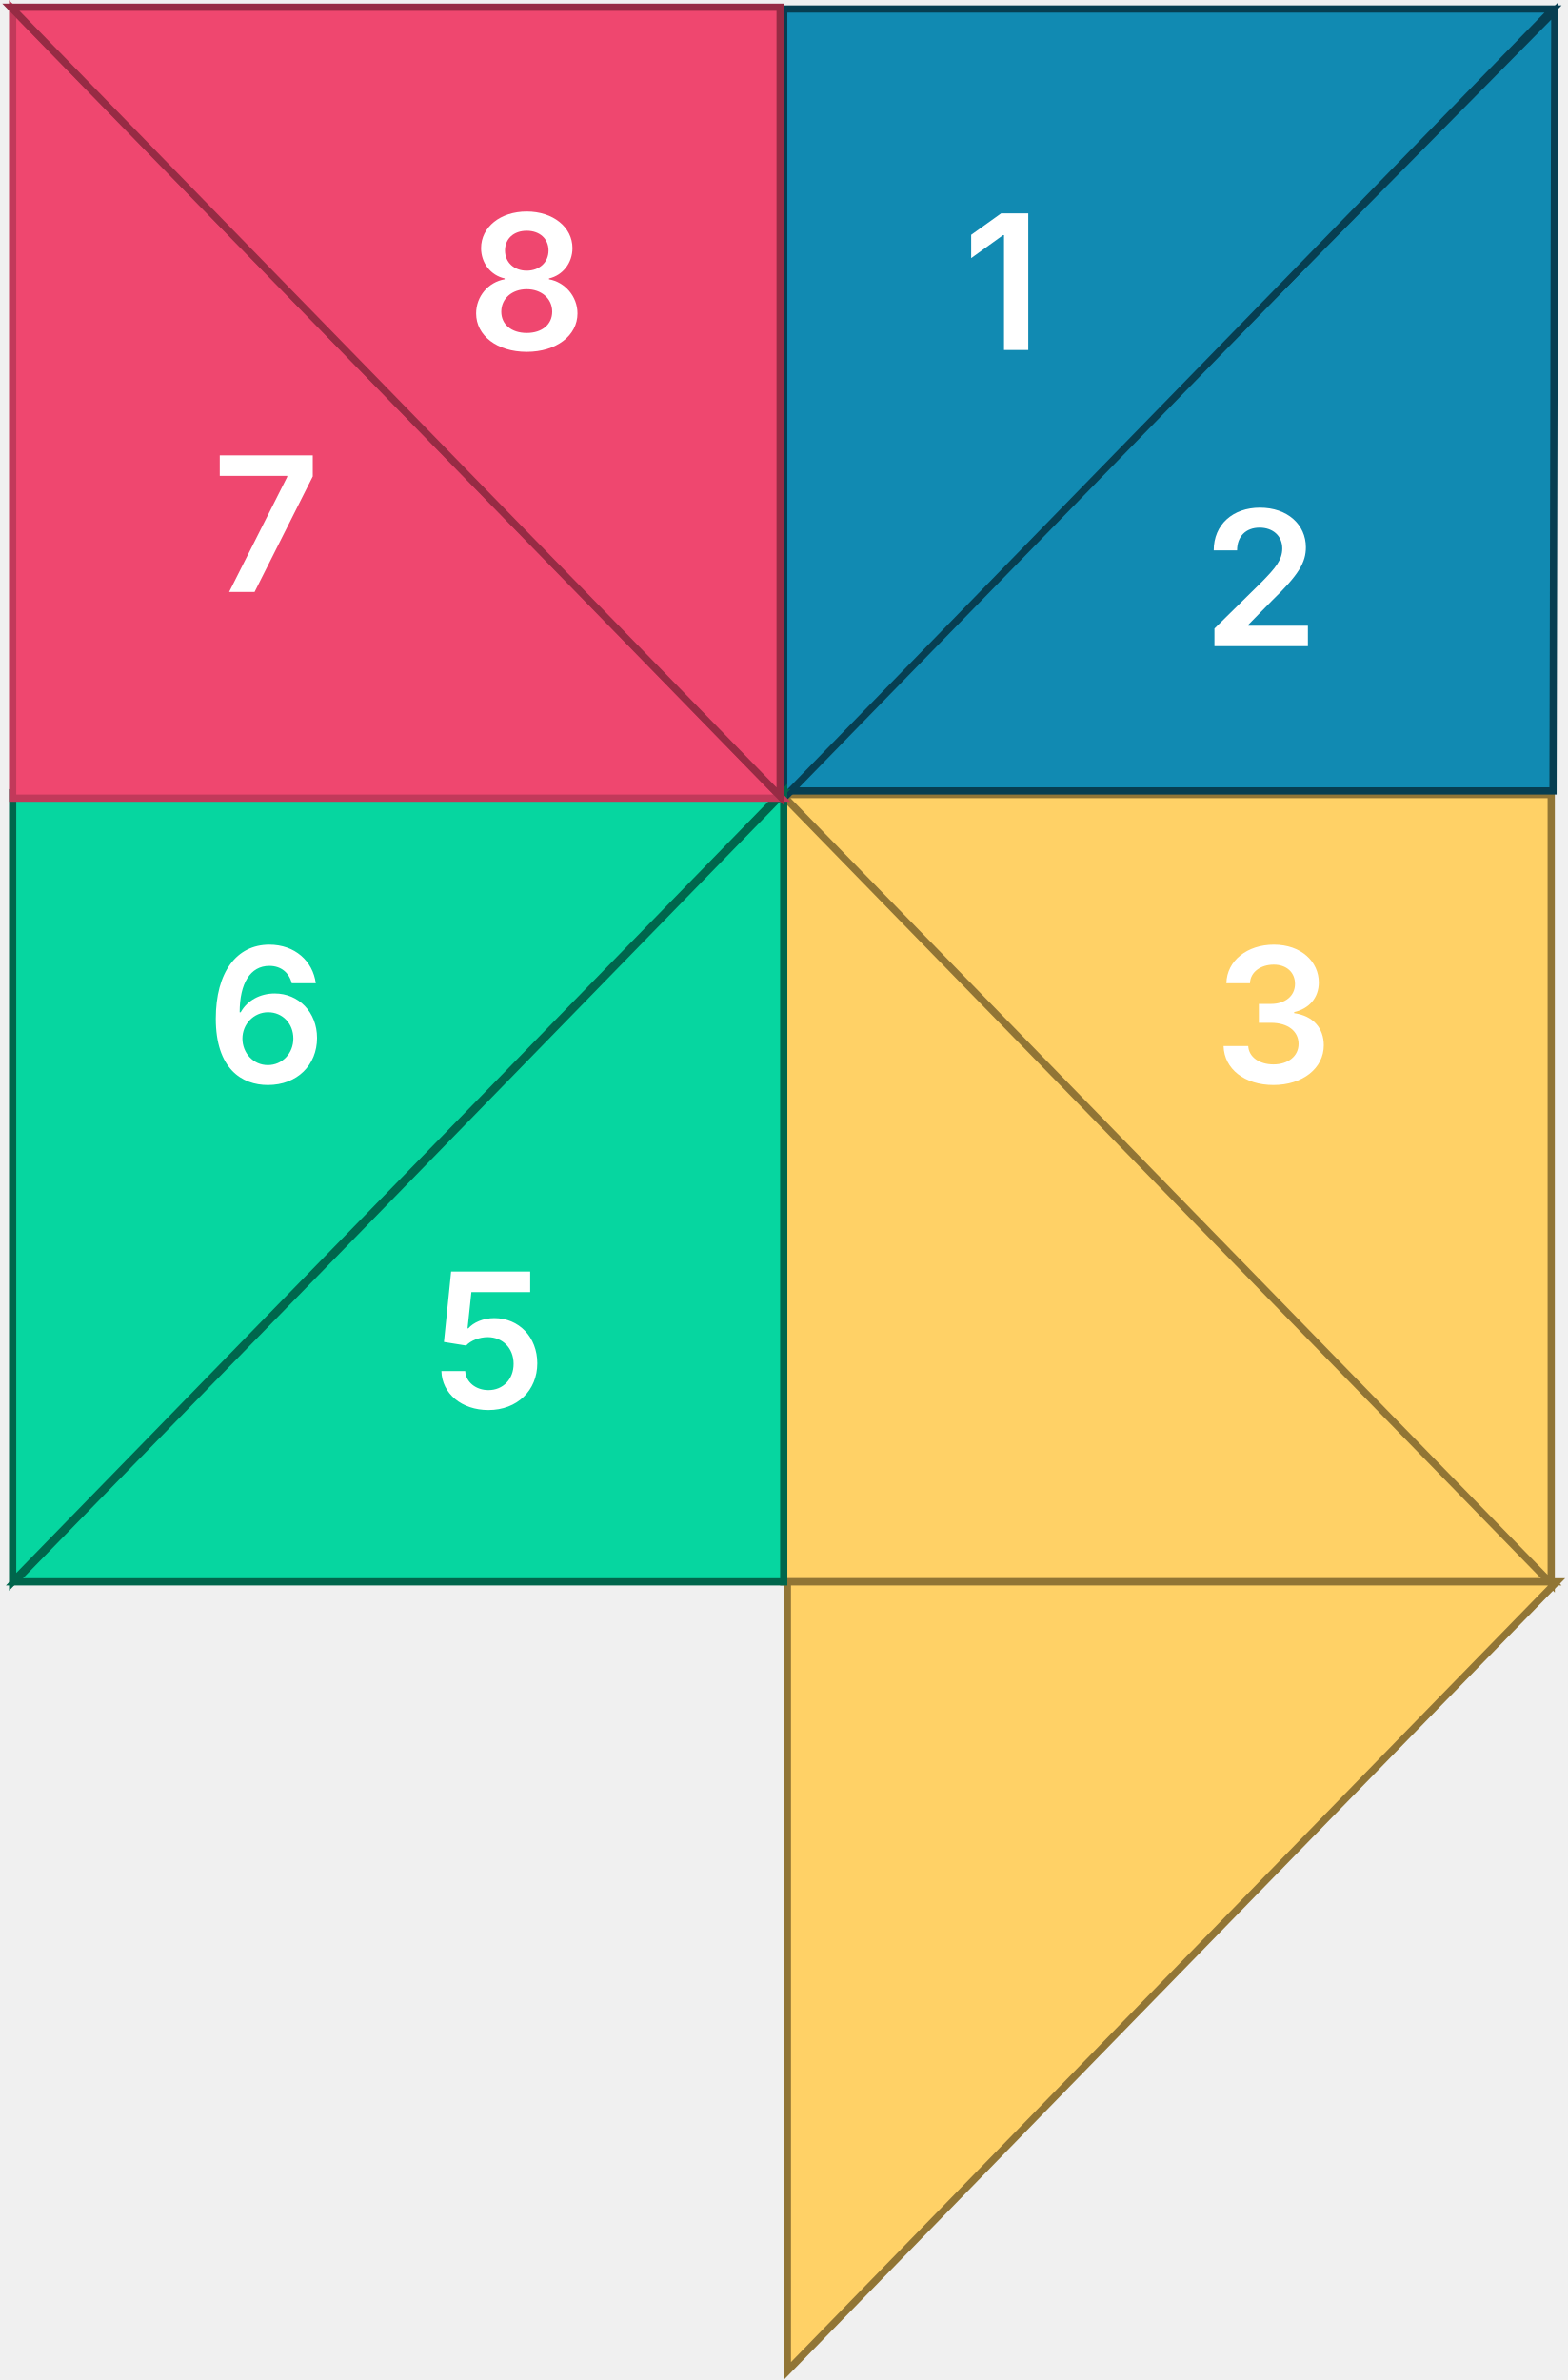
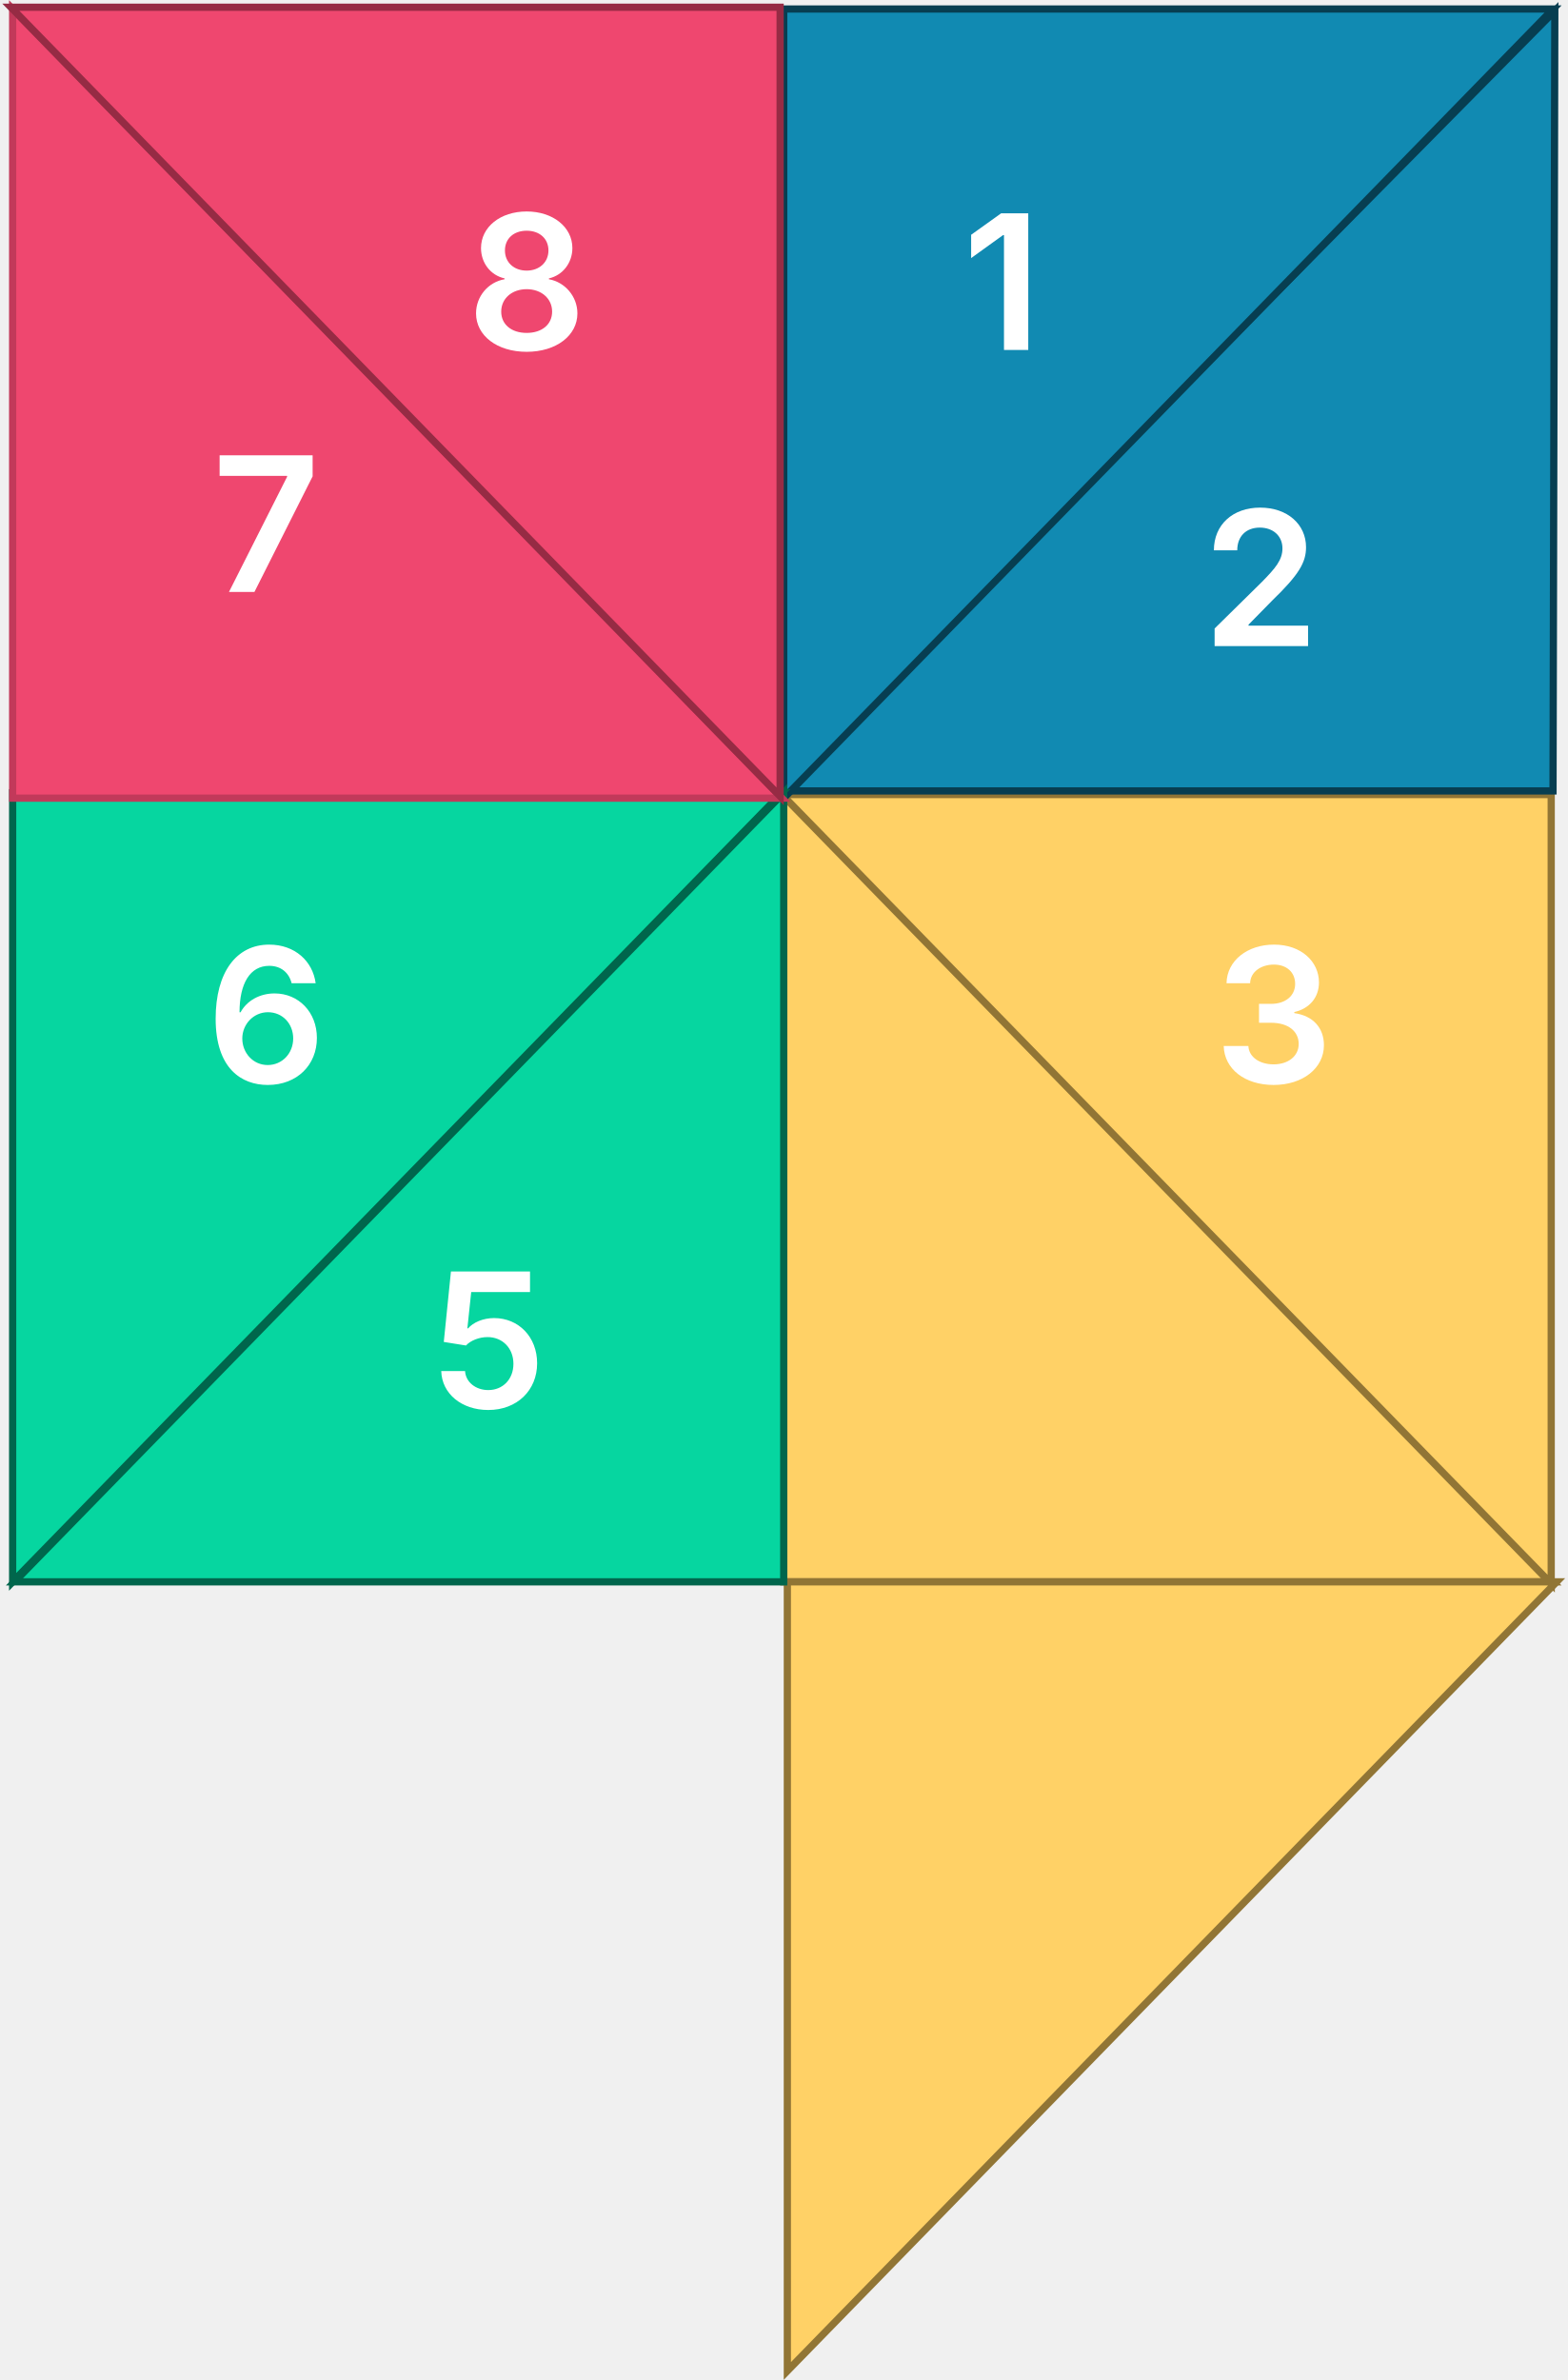
<svg xmlns="http://www.w3.org/2000/svg" width="434" height="659" viewBox="0 0 434 659" fill="none">
  <g id="4-Opened">
    <g id="Bottom-Right-4">
      <path id="Bottom-Left-2-Flap" d="M217 219.5L430 438H217V219.5Z" fill="#FFD166" stroke="#917535" stroke-width="2" />
    </g>
    <g id="Bottom-Right-4-Opened">
      <path id="Bottom-Left-2-Flap-Opened" d="M218 656.5L431 438H218V656.5Z" fill="#FFD166" stroke="#917535" stroke-width="2" />
    </g>
    <g id="Bottom-Right-3">
      <path id="Bottom-Left-1-Flap" d="M429.5 438.5L216.5 220H429.5V438.5Z" fill="#FFD166" stroke="#917535" stroke-width="2" />
      <text id="3" fill="white" xml:space="preserve" style="white-space: pre" font-family="Inter" font-size="52" font-weight="600" letter-spacing="0em">
-         <tspan x="336.064" y="299.909">3</tspan>
+         <tspan x="336.1" y="299.9">3</tspan>
      </text>
    </g>
    <g id="Top-Right-2">
      <path id="Top-Left-1-Flap" d="M430.5 3L217 219H430L430.5 3Z" fill="#118AB2" stroke="#073E51" stroke-width="2" />
      <text id="2" fill="white" xml:space="preserve" style="white-space: pre" font-family="Inter" font-size="52" font-weight="600" letter-spacing="0em">
-         <tspan x="332.852" y="178.909">2</tspan>
+         <tspan x="332.9" y="178.9">2</tspan>
      </text>
    </g>
    <g id="Top-Right-1">
      <path id="Top-Left-1-Flap_2" d="M217 221L430 2.5H217V221Z" fill="#118AB2" stroke="#073E51" stroke-width="2" />
      <text id="1" fill="white" xml:space="preserve" style="white-space: pre" font-family="Inter" font-size="52" font-weight="600" letter-spacing="0em">
-         <tspan x="266.508" y="96.909">1</tspan>
+         <tspan x="266.5" y="96.9">1</tspan>
      </text>
    </g>
    <g id="Bottom-Left-5">
      <path id="Bottom-Left-2-Flap_2" d="M217 219.5L4 438H217V219.5Z" fill="#06D6A0" stroke="#00664C" stroke-width="2" />
      <text id="5" fill="white" xml:space="preserve" style="white-space: pre" font-family="Inter" font-size="52" font-weight="600" letter-spacing="0em">
-         <tspan x="119.547" y="389.909">5</tspan>
+         <tspan x="119.5" y="389.9">5</tspan>
      </text>
    </g>
    <g id="Bottom-Left-6">
      <path id="Bottom-Left-1-Flap_2" d="M3.5 438L216.5 219.5H3.5V438Z" fill="#06D6A0" stroke="#00664C" stroke-width="2" />
      <text id="6" fill="white" xml:space="preserve" style="white-space: pre" font-family="Inter" font-size="52" font-weight="600" letter-spacing="0em">
-         <tspan x="57.141" y="299.909">6</tspan>
+         <tspan x="57.1" y="299.9">6</tspan>
      </text>
    </g>
    <g id="Top-Left-7">
      <path id="Top-Left-1-Flap_3" d="M3.5 2.5L216.5 221H3.5V2.5Z" fill="#EF476F" stroke="#C2395A" stroke-width="2" />
      <text id="7" fill="white" xml:space="preserve" style="white-space: pre" font-family="Inter" font-size="52" font-weight="600" letter-spacing="0em">
-         <tspan x="58.74" y="163.909">7</tspan>
+         <tspan x="58.7" y="163.9">7</tspan>
      </text>
    </g>
    <g id="Top-Left-8">
      <path id="Top-Left-1-Flap_4" d="M216 220.5L3 2H216V220.5Z" fill="#EF476F" stroke="#962B44" stroke-width="2" />
      <text id="8" fill="white" xml:space="preserve" style="white-space: pre" font-family="Inter" font-size="52" font-weight="600" letter-spacing="0em">
-         <tspan x="129.217" y="96.909">8</tspan>
+         <tspan x="129.2" y="96.9">8</tspan>
      </text>
    </g>
  </g>
</svg>
